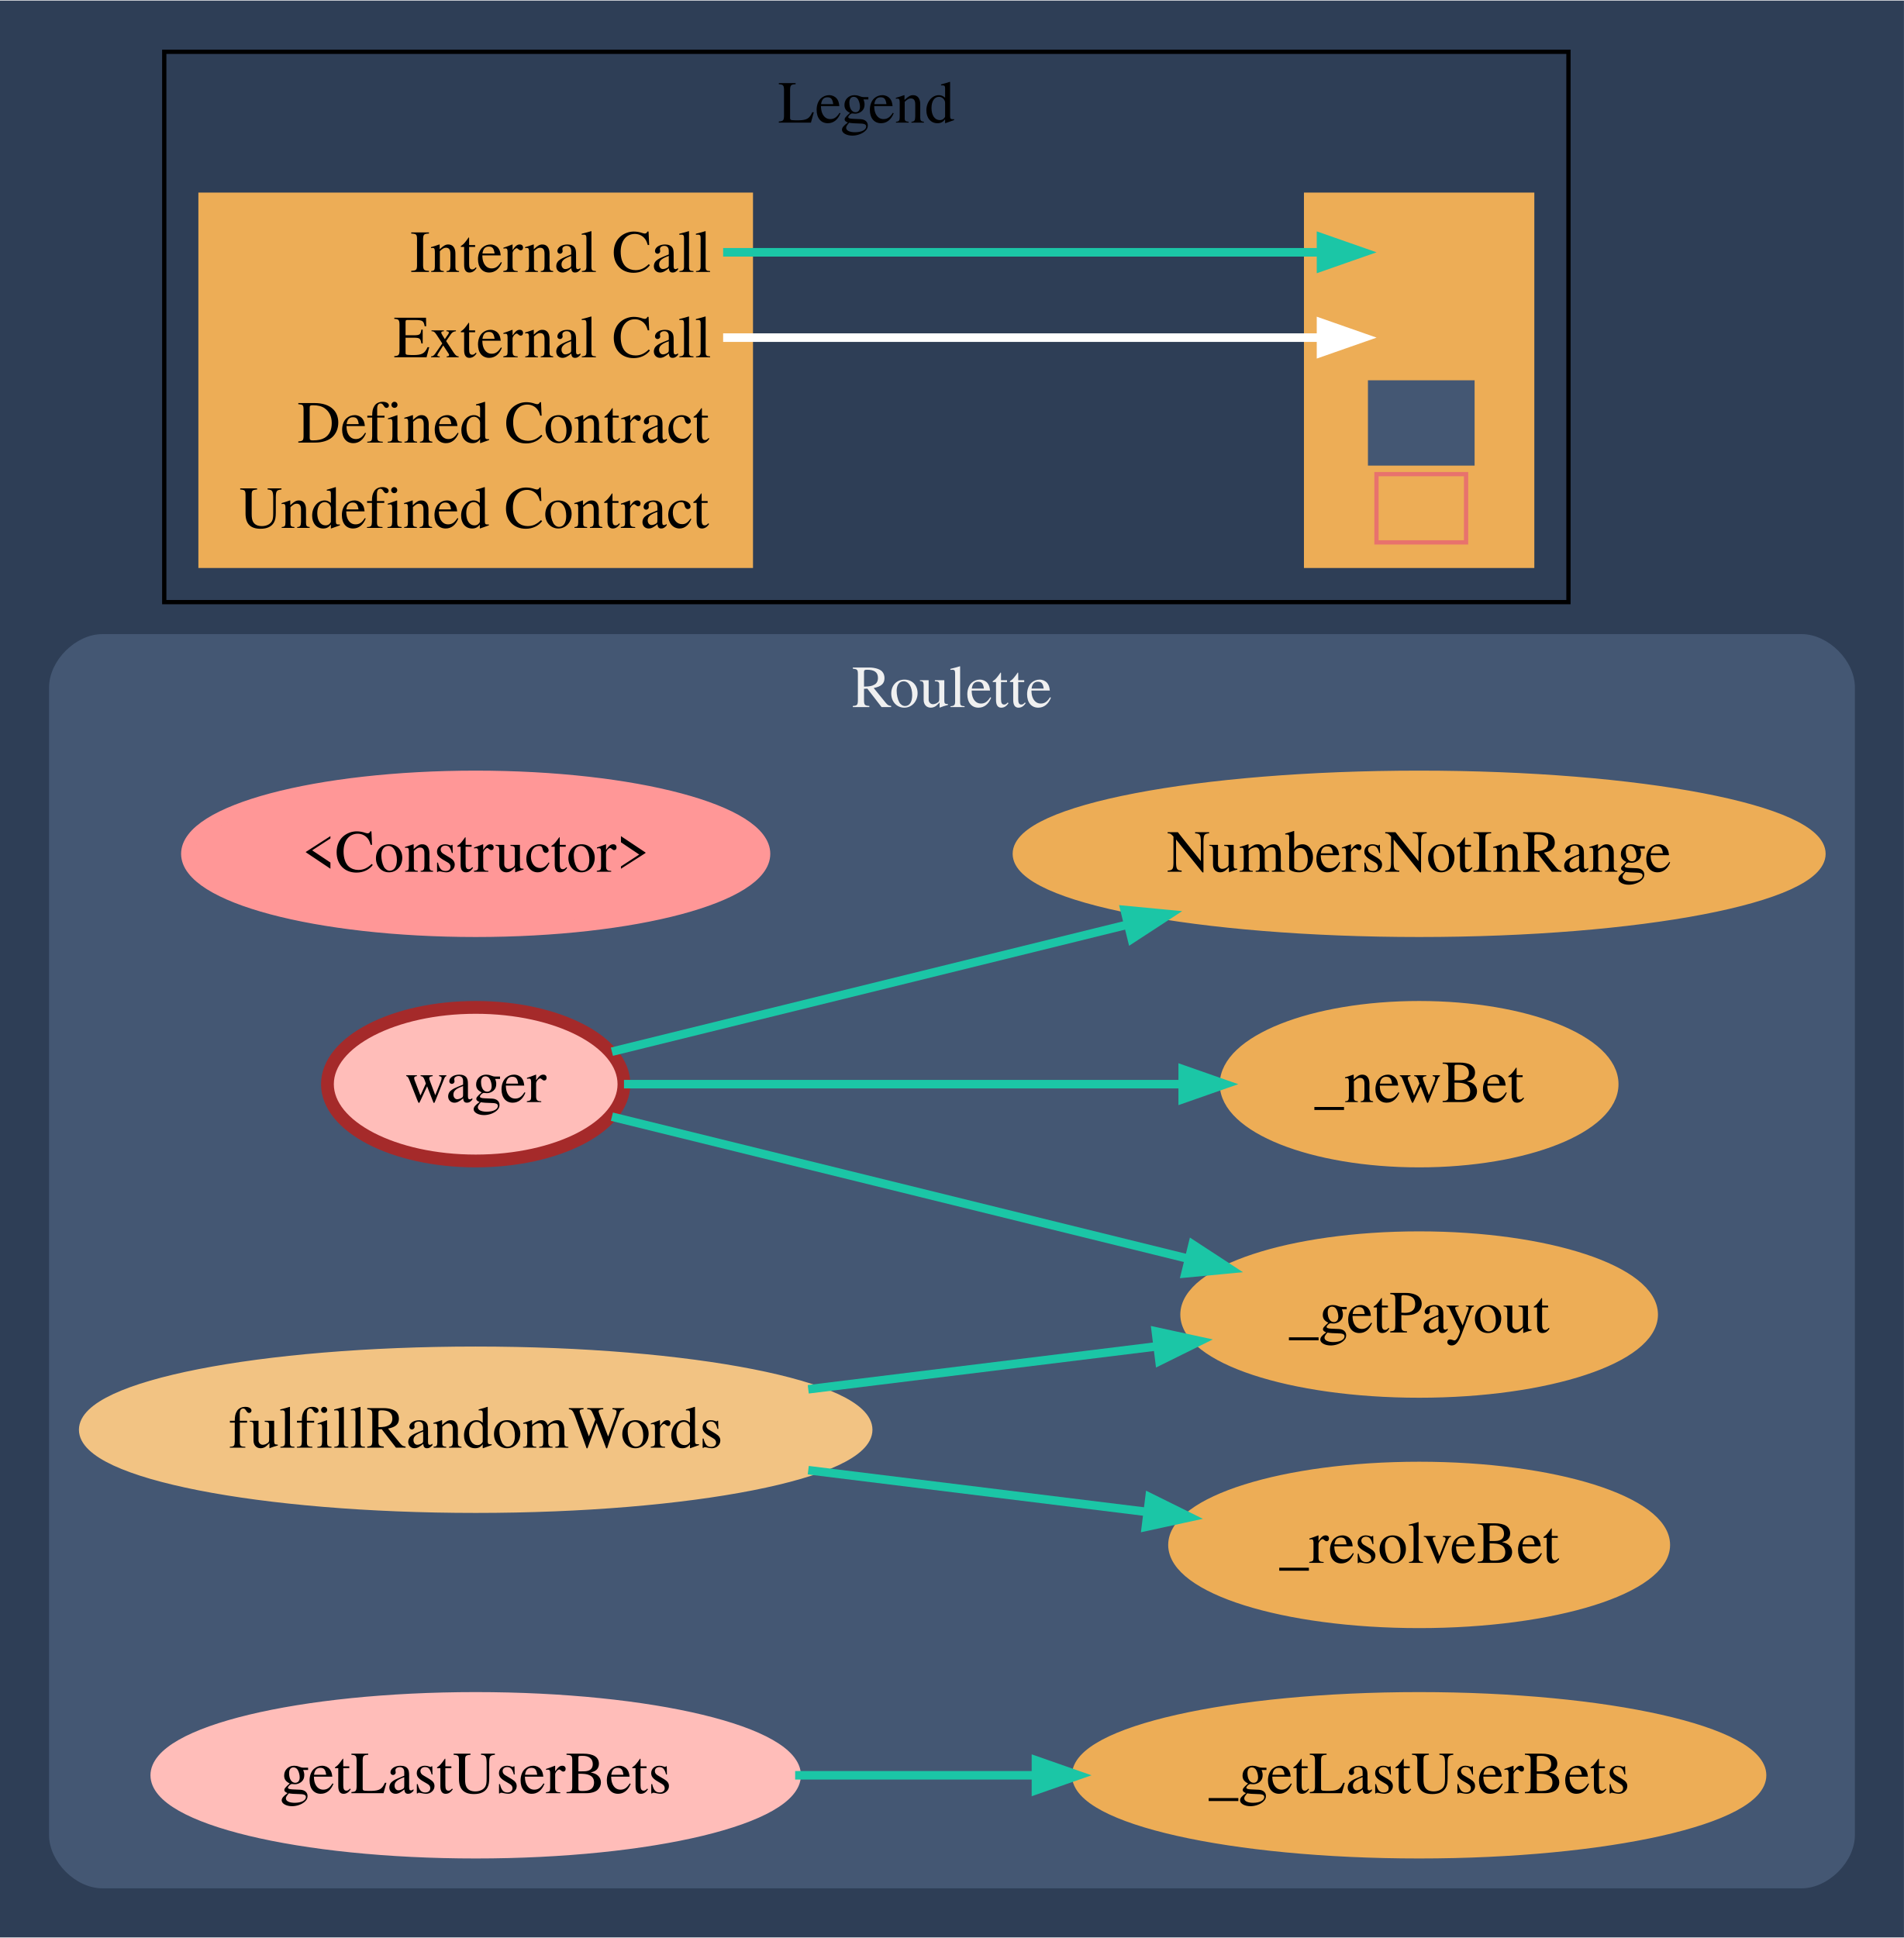
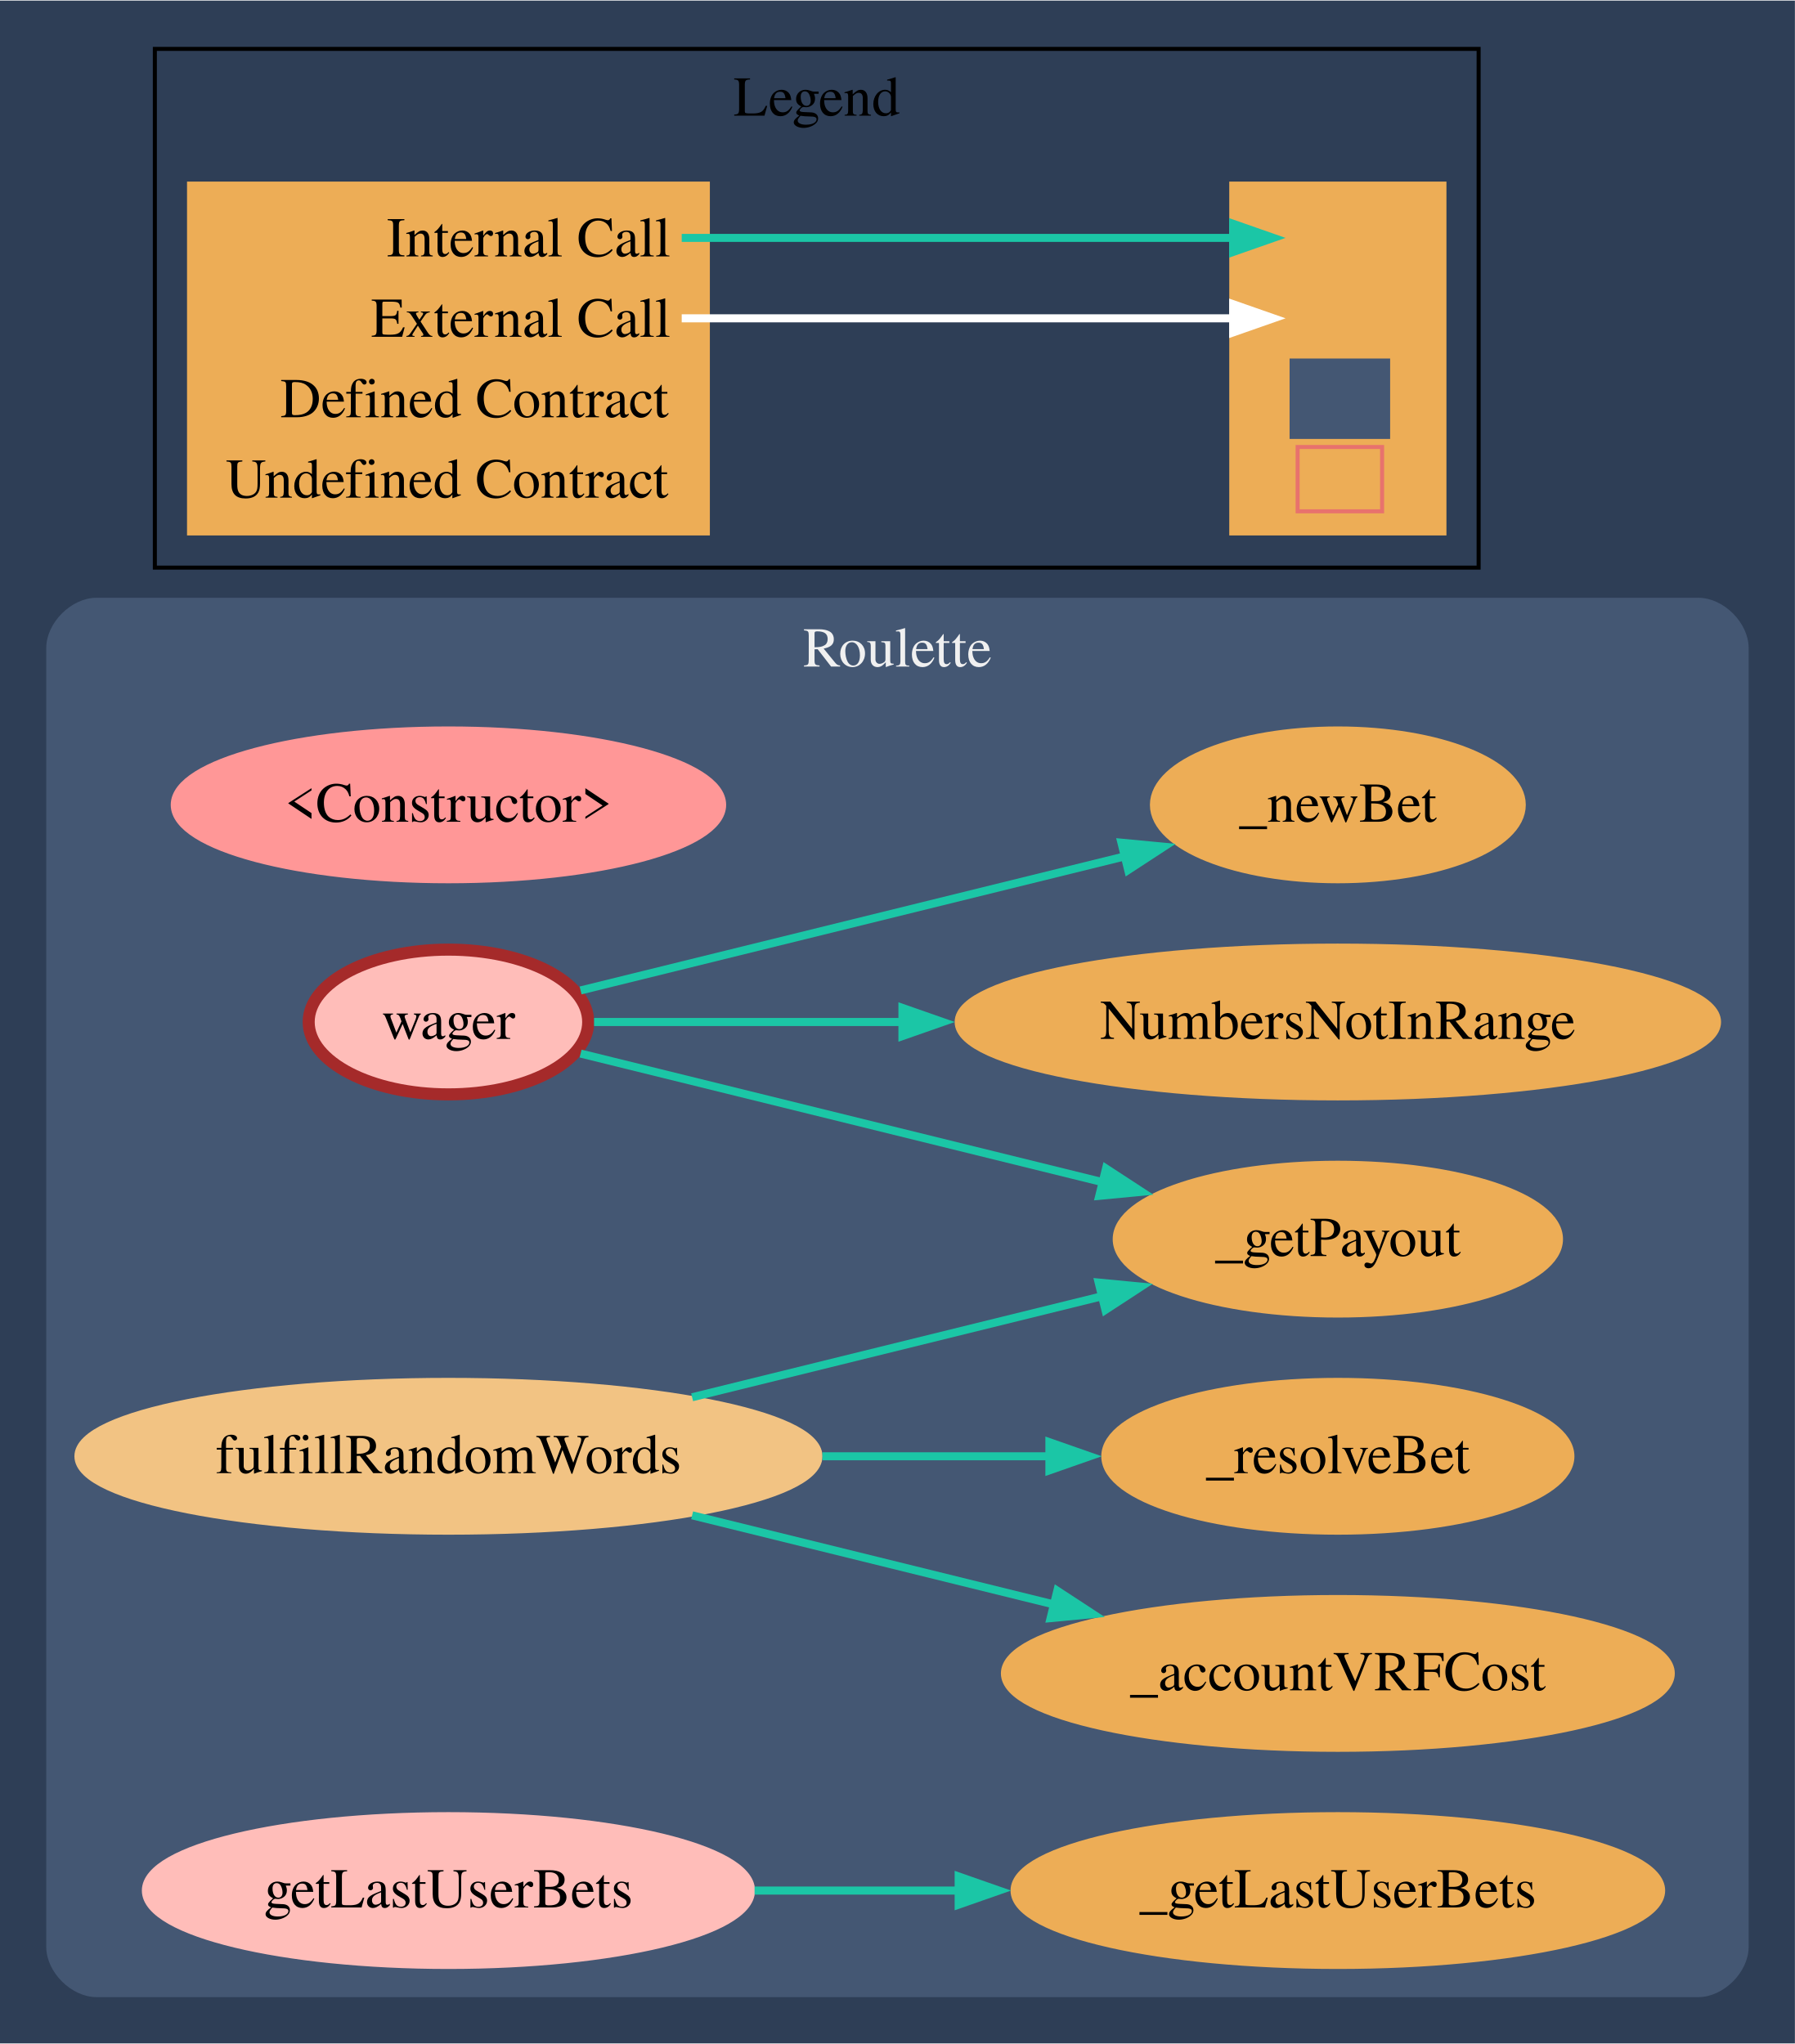
- <svg xmlns="http://www.w3.org/2000/svg" width="446pt" height="454pt" viewBox="0.00 0.00 446.28 454.00">
-   <g id="graph0" class="graph" transform="translate(4,450) scale(1)" data-name="G">
-     <polygon fill="#2e3e56" stroke="none" points="-4,4 -4,-450 442.28,-450 442.28,4 -4,4" style="" />
+ <svg xmlns="http://www.w3.org/2000/svg" width="446pt" height="508pt" viewBox="0.00 0.00 446.28 508.00">
+   <g id="graph0" class="graph" transform="translate(4,504) scale(1)" data-name="G">
+     <polygon fill="#2e3e56" stroke="none" points="-4,4 -4,-504 442.28,-504 442.28,4 -4,4" style="" />
    <g id="clust1" class="cluster" data-name="clusterRoulette">
-       <path fill="#445773" stroke="#445773" d="M20,-8C20,-8 418.28,-8 418.28,-8 424.28,-8 430.28,-14 430.28,-20 430.28,-20 430.28,-289 430.28,-289 430.28,-295 424.28,-301 418.28,-301 418.28,-301 20,-301 20,-301 14,-301 8,-295 8,-289 8,-289 8,-20 8,-20 8,-14 14,-8 20,-8" style="" />
-       <text text-anchor="middle" x="219.14" y="-284.4" font-family="Times,serif" font-size="14.00" fill="#f0f0f0" style="">Roulette</text>
+       <path fill="#445773" stroke="#445773" d="M20,-8C20,-8 418.28,-8 418.28,-8 424.28,-8 430.28,-14 430.28,-20 430.28,-20 430.28,-343 430.28,-343 430.28,-349 424.28,-355 418.28,-355 418.28,-355 20,-355 20,-355 14,-355 8,-349 8,-343 8,-343 8,-20 8,-20 8,-14 14,-8 20,-8" style="" />
+       <text text-anchor="middle" x="219.14" y="-338.4" font-family="Times,serif" font-size="14.00" fill="#f0f0f0" style="">Roulette</text>
    </g>
    <g id="clust2" class="cluster" data-name="cluster_01">
-       <polygon fill="#2e3e56" stroke="black" points="34.5,-309 34.5,-438 363.64,-438 363.64,-309 34.5,-309" style="" />
-       <text text-anchor="middle" x="199.07" y="-421.4" font-family="Times,serif" font-size="14.00" style="">Legend</text>
+       <polygon fill="#2e3e56" stroke="black" points="34.5,-363 34.5,-492 363.64,-492 363.64,-363 34.5,-363" style="" />
+       <text text-anchor="middle" x="199.07" y="-475.4" font-family="Times,serif" font-size="14.00" style="">Legend</text>
    </g>
    <g id="node1" class="node" pointer-events="visible" data-name="Roulette.&lt;Constructor&gt;">
-       <ellipse fill="#ff9797" stroke="#ff9797" stroke-width="3" cx="107.5" cy="-250" rx="67.55" ry="18" style="" />
-       <text text-anchor="middle" x="107.5" y="-245.8" font-family="Times,serif" font-size="14.00" style="">&lt;Constructor&gt;</text>
+       <ellipse fill="#ff9797" stroke="#ff9797" stroke-width="3" cx="107.5" cy="-304" rx="67.55" ry="18" style="" />
+       <text text-anchor="middle" x="107.5" y="-299.8" font-family="Times,serif" font-size="14.00" style="">&lt;Constructor&gt;</text>
    </g>
    <g id="node2" class="node" pointer-events="visible" data-name="Roulette._getPayout">
-       <ellipse fill="#edad56" stroke="#edad56" stroke-width="3" cx="328.64" cy="-142" rx="54.48" ry="18" style="" />
-       <text text-anchor="middle" x="328.64" y="-137.8" font-family="Times,serif" font-size="14.00" style="">_getPayout</text>
+       <ellipse fill="#edad56" stroke="#edad56" stroke-width="3" cx="328.64" cy="-196" rx="54.48" ry="18" style="" />
+       <text text-anchor="middle" x="328.64" y="-191.8" font-family="Times,serif" font-size="14.00" style="">_getPayout</text>
    </g>
    <g id="node3" class="node" pointer-events="visible" data-name="Roulette.wager">
-       <ellipse fill="#ffbdb9" stroke="brown" stroke-width="3" cx="107.5" cy="-196" rx="34.75" ry="18" style="" />
-       <text text-anchor="middle" x="107.5" y="-191.8" font-family="Times,serif" font-size="14.00" style="">wager</text>
+       <ellipse fill="#ffbdb9" stroke="brown" stroke-width="3" cx="107.5" cy="-250" rx="34.75" ry="18" style="" />
+       <text text-anchor="middle" x="107.5" y="-245.8" font-family="Times,serif" font-size="14.00" style="">wager</text>
    </g>
    <g id="edge3" class="edge" data-name="Roulette.wager-&gt;Roulette._getPayout">
-       <path fill="none" stroke="#1bc6a6" stroke-width="2" d="M139.43,-188.38C174.49,-179.74 232.26,-165.5 274.56,-155.08" style="" />
-       <polygon fill="#1bc6a6" stroke="#1bc6a6" stroke-width="2" points="275.54,-158.44 284.41,-152.65 273.87,-151.65 275.54,-158.44" style="" />
+       <path fill="none" stroke="#1bc6a6" stroke-width="2" d="M140.36,-242.15C174.36,-233.77 228.91,-220.33 270.39,-210.11" style="" />
+       <polygon fill="#1bc6a6" stroke="#1bc6a6" stroke-width="2" points="271,-213.56 279.87,-207.77 269.32,-206.77 271,-213.56" style="" />
    </g>
    <g id="node6" class="node" pointer-events="visible" data-name="Roulette.NumbersNotInRange">
      <ellipse fill="#edad56" stroke="#edad56" stroke-width="3" cx="328.64" cy="-250" rx="93.78" ry="18" style="" />
      <text text-anchor="middle" x="328.64" y="-245.8" font-family="Times,serif" font-size="14.00" style="">NumbersNotInRange</text>
    </g>
    <g id="edge1" class="edge" data-name="Roulette.wager-&gt;Roulette.NumbersNotInRange">
-       <path fill="none" stroke="#1bc6a6" stroke-width="2" d="M139.43,-203.62C170.71,-211.33 220.07,-223.49 260.39,-233.43" style="" />
-       <polygon fill="#1bc6a6" stroke="#1bc6a6" stroke-width="2" points="259.61,-236.84 270.16,-235.84 261.29,-230.05 259.61,-236.84" style="" />
+       <path fill="none" stroke="#1bc6a6" stroke-width="2" d="M143.71,-250C164.8,-250 192.84,-250 220.67,-250" style="" />
+       <polygon fill="#1bc6a6" stroke="#1bc6a6" stroke-width="2" points="220.38,-253.5 230.38,-250 220.38,-246.5 220.38,-253.5" style="" />
    </g>
    <g id="node7" class="node" pointer-events="visible" data-name="Roulette._newBet">
-       <ellipse fill="#edad56" stroke="#edad56" stroke-width="3" cx="328.64" cy="-196" rx="45.23" ry="18" style="" />
-       <text text-anchor="middle" x="328.64" y="-191.8" font-family="Times,serif" font-size="14.00" style="">_newBet</text>
+       <ellipse fill="#edad56" stroke="#edad56" stroke-width="3" cx="328.64" cy="-304" rx="45.23" ry="18" style="" />
+       <text text-anchor="middle" x="328.64" y="-299.8" font-family="Times,serif" font-size="14.00" style="">_newBet</text>
    </g>
    <g id="edge2" class="edge" data-name="Roulette.wager-&gt;Roulette._newBet">
-       <path fill="none" stroke="#1bc6a6" stroke-width="2" d="M142.26,-196C177.12,-196 232.07,-196 273.11,-196" style="" />
-       <polygon fill="#1bc6a6" stroke="#1bc6a6" stroke-width="2" points="273.22,-199.5 283.22,-196 273.22,-192.5 273.22,-199.5" style="" />
+       <path fill="none" stroke="#1bc6a6" stroke-width="2" d="M140.36,-257.85C175.86,-266.6 233.79,-280.87 275.82,-291.23" style="" />
+       <polygon fill="#1bc6a6" stroke="#1bc6a6" stroke-width="2" points="274.83,-294.59 285.38,-293.59 276.51,-287.8 274.83,-294.59" style="" />
    </g>
    <g id="node4" class="node" pointer-events="visible" data-name="Roulette.fulfillRandomWords">
-       <ellipse fill="#f2c383" stroke="#f2c383" stroke-width="3" cx="107.5" cy="-115" rx="91.5" ry="18" style="" />
-       <text text-anchor="middle" x="107.5" y="-110.8" font-family="Times,serif" font-size="14.00" style="">fulfillRandomWords</text>
+       <ellipse fill="#f2c383" stroke="#f2c383" stroke-width="3" cx="107.5" cy="-142" rx="91.5" ry="18" style="" />
+       <text text-anchor="middle" x="107.5" y="-137.8" font-family="Times,serif" font-size="14.00" style="">fulfillRandomWords</text>
    </g>
    <g id="edge5" class="edge" data-name="Roulette.fulfillRandomWords-&gt;Roulette._getPayout">
-       <path fill="none" stroke="#1bc6a6" stroke-width="2" d="M185.45,-124.48C212.22,-127.78 241.85,-131.43 267.11,-134.54" style="" />
-       <polygon fill="#1bc6a6" stroke="#1bc6a6" stroke-width="2" points="266.92,-138.05 277.28,-135.8 267.78,-131.1 266.92,-138.05" style="" />
+       <path fill="none" stroke="#1bc6a6" stroke-width="2" d="M168.09,-156.68C199.84,-164.51 238.71,-174.09 270.13,-181.83" style="" />
+       <polygon fill="#1bc6a6" stroke="#1bc6a6" stroke-width="2" points="269.17,-185.2 279.72,-184.19 270.85,-178.4 269.17,-185.2" style="" />
    </g>
    <g id="node8" class="node" pointer-events="visible" data-name="Roulette._resolveBet">
-       <ellipse fill="#edad56" stroke="#edad56" stroke-width="3" cx="328.64" cy="-88" rx="57.32" ry="18" style="" />
-       <text text-anchor="middle" x="328.64" y="-83.8" font-family="Times,serif" font-size="14.00" style="">_resolveBet</text>
+       <ellipse fill="#edad56" stroke="#edad56" stroke-width="3" cx="328.64" cy="-142" rx="57.32" ry="18" style="" />
+       <text text-anchor="middle" x="328.64" y="-137.8" font-family="Times,serif" font-size="14.00" style="">_resolveBet</text>
    </g>
    <g id="edge4" class="edge" data-name="Roulette.fulfillRandomWords-&gt;Roulette._resolveBet">
-       <path fill="none" stroke="#1bc6a6" stroke-width="2" d="M185.45,-105.52C211.46,-102.31 240.18,-98.78 264.95,-95.72" style="" />
-       <polygon fill="#1bc6a6" stroke="#1bc6a6" stroke-width="2" points="265.45,-99.19 274.95,-94.49 264.59,-92.24 265.45,-99.19" style="" />
+       <path fill="none" stroke="#1bc6a6" stroke-width="2" d="M200.48,-142C219.42,-142 239.09,-142 257.13,-142" style="" />
+       <polygon fill="#1bc6a6" stroke="#1bc6a6" stroke-width="2" points="256.92,-145.5 266.92,-142 256.92,-138.5 256.92,-145.5" style="" />
+     </g>
+     <g id="node9" class="node" pointer-events="visible" data-name="Roulette._accountVRFCost">
+       <ellipse fill="#edad56" stroke="#edad56" stroke-width="3" cx="328.64" cy="-88" rx="82.28" ry="18" style="" />
+       <text text-anchor="middle" x="328.64" y="-83.8" font-family="Times,serif" font-size="14.00" style="">_accountVRFCost</text>
+     </g>
+     <g id="edge6" class="edge" data-name="Roulette.fulfillRandomWords-&gt;Roulette._accountVRFCost">
+       <path fill="none" stroke="#1bc6a6" stroke-width="2" d="M168.09,-127.32C195.91,-120.46 229.2,-112.26 258.16,-105.12" style="" />
+       <polygon fill="#1bc6a6" stroke="#1bc6a6" stroke-width="2" points="258.89,-108.55 267.76,-102.75 257.22,-101.75 258.89,-108.55" style="" />
    </g>
    <g id="node5" class="node" pointer-events="visible" data-name="Roulette.getLastUserBets">
      <ellipse fill="#ffbdb9" stroke="#ffbdb9" stroke-width="3" cx="107.5" cy="-34" rx="74.73" ry="18" style="" />
      <text text-anchor="middle" x="107.5" y="-29.8" font-family="Times,serif" font-size="14.00" style="">getLastUserBets</text>
    </g>
-     <g id="node9" class="node" pointer-events="visible" data-name="Roulette._getLastUserBets">
+     <g id="node10" class="node" pointer-events="visible" data-name="Roulette._getLastUserBets">
      <ellipse fill="#edad56" stroke="#edad56" stroke-width="3" cx="328.64" cy="-34" rx="79.88" ry="18" style="" />
      <text text-anchor="middle" x="328.64" y="-29.8" font-family="Times,serif" font-size="14.00" style="">_getLastUserBets</text>
    </g>
-     <g id="edge6" class="edge" data-name="Roulette.getLastUserBets-&gt;Roulette._getLastUserBets">
-       <path fill="none" stroke="#1bc6a6" stroke-width="2" d="M182.38,-34C200.5,-34 220.08,-34 238.81,-34" style="" />
-       <polygon fill="#1bc6a6" stroke="#1bc6a6" stroke-width="2" points="238.82,-37.5 248.82,-34 238.82,-30.5 238.82,-37.5" style="" />
+     <g id="edge7" class="edge" data-name="Roulette.getLastUserBets-&gt;Roulette._getLastUserBets">
+       <path fill="none" stroke="#1bc6a6" stroke-width="2" d="M183.61,-34C200,-34 217.53,-34 234.52,-34" style="" />
+       <polygon fill="#1bc6a6" stroke="#1bc6a6" stroke-width="2" points="234.36,-37.5 244.36,-34 234.36,-30.5 234.36,-37.5" style="" />
    </g>
-     <g id="node10" class="node" pointer-events="visible" data-name="key">
-       <polygon fill="#edad56" stroke="none" stroke-width="3" points="172.5,-405 42.5,-405 42.5,-317 172.5,-317 172.5,-405" style="" />
-       <text text-anchor="start" x="92.14" y="-386.4" font-family="Times,serif" font-size="14.00" style="">Internal Call</text>
-       <text text-anchor="start" x="88.25" y="-366.4" font-family="Times,serif" font-size="14.00" style="">External Call</text>
-       <text text-anchor="start" x="65.7" y="-346.4" font-family="Times,serif" font-size="14.00" style="">Defined Contract</text>
-       <text text-anchor="start" x="52.1" y="-326.4" font-family="Times,serif" font-size="14.00" style="">Undefined Contract</text>
+     <g id="node11" class="node" pointer-events="visible" data-name="key">
+       <polygon fill="#edad56" stroke="none" stroke-width="3" points="172.5,-459 42.5,-459 42.5,-371 172.5,-371 172.5,-459" style="" />
+       <text text-anchor="start" x="92.14" y="-440.4" font-family="Times,serif" font-size="14.00" style="">Internal Call</text>
+       <text text-anchor="start" x="88.25" y="-420.4" font-family="Times,serif" font-size="14.00" style="">External Call</text>
+       <text text-anchor="start" x="65.7" y="-400.4" font-family="Times,serif" font-size="14.00" style="">Defined Contract</text>
+       <text text-anchor="start" x="52.1" y="-380.4" font-family="Times,serif" font-size="14.00" style="">Undefined Contract</text>
    </g>
-     <g id="node11" class="node" pointer-events="visible" data-name="key2">
-       <polygon fill="#edad56" stroke="none" stroke-width="3" points="355.64,-405 301.64,-405 301.64,-317 355.64,-317 355.64,-405" style="" />
-       <text text-anchor="start" x="318.64" y="-386.4" font-family="Times,serif" font-size="14.00" style="">   </text>
-       <text text-anchor="start" x="318.64" y="-366.4" font-family="Times,serif" font-size="14.00" style="">   </text>
-       <polygon fill="#445773" stroke="none" points="316.64,-341 316.64,-361 341.64,-361 341.64,-341 316.64,-341" style="" />
-       <text text-anchor="start" x="318.64" y="-346.4" font-family="Times,serif" font-size="14.00" style="">   </text>
-       <polygon fill="none" stroke="#e8726d" points="318.64,-323 318.64,-339 339.64,-339 339.64,-323 318.64,-323" style="" />
-     </g>
-     <g id="edge7" class="edge" data-name="key-&gt;key2">
-       <path fill="none" stroke="#1bc6a6" stroke-width="2" d="M165.5,-391C228.71,-391 247.01,-391 305.48,-391" style="" />
-       <polygon fill="#1bc6a6" stroke="#1bc6a6" stroke-width="2" points="305.64,-394.5 315.64,-391 305.64,-387.5 305.64,-394.5" style="" />
+     <g id="node12" class="node" pointer-events="visible" data-name="key2">
+       <polygon fill="#edad56" stroke="none" stroke-width="3" points="355.64,-459 301.64,-459 301.64,-371 355.64,-371 355.64,-459" style="" />
+       <text text-anchor="start" x="318.64" y="-440.4" font-family="Times,serif" font-size="14.00" style="">   </text>
+       <text text-anchor="start" x="318.64" y="-420.4" font-family="Times,serif" font-size="14.00" style="">   </text>
+       <polygon fill="#445773" stroke="none" points="316.64,-395 316.64,-415 341.64,-415 341.64,-395 316.64,-395" style="" />
+       <text text-anchor="start" x="318.64" y="-400.4" font-family="Times,serif" font-size="14.00" style="">   </text>
+       <polygon fill="none" stroke="#e8726d" points="318.64,-377 318.64,-393 339.64,-393 339.64,-377 318.64,-377" style="" />
    </g>
    <g id="edge8" class="edge" data-name="key-&gt;key2">
-       <path fill="none" stroke="white" stroke-width="2" d="M165.5,-371C228.71,-371 247.01,-371 305.48,-371" style="" />
-       <polygon fill="white" stroke="white" stroke-width="2" points="305.64,-374.5 315.64,-371 305.64,-367.5 305.64,-374.5" style="" />
+       <path fill="none" stroke="#1bc6a6" stroke-width="2" d="M165.5,-445C227.66,-445 246.39,-445 302.62,-445" style="" />
+       <polygon fill="#1bc6a6" stroke="#1bc6a6" stroke-width="2" points="302.61,-448.5 312.61,-445 302.61,-441.5 302.61,-448.5" style="" />
+     </g>
+     <g id="edge9" class="edge" data-name="key-&gt;key2">
+       <path fill="none" stroke="white" stroke-width="2" d="M165.5,-425C227.66,-425 246.39,-425 302.62,-425" style="" />
+       <polygon fill="white" stroke="white" stroke-width="2" points="302.61,-428.5 312.61,-425 302.61,-421.5 302.61,-428.5" style="" />
    </g>
  </g>
</svg>
